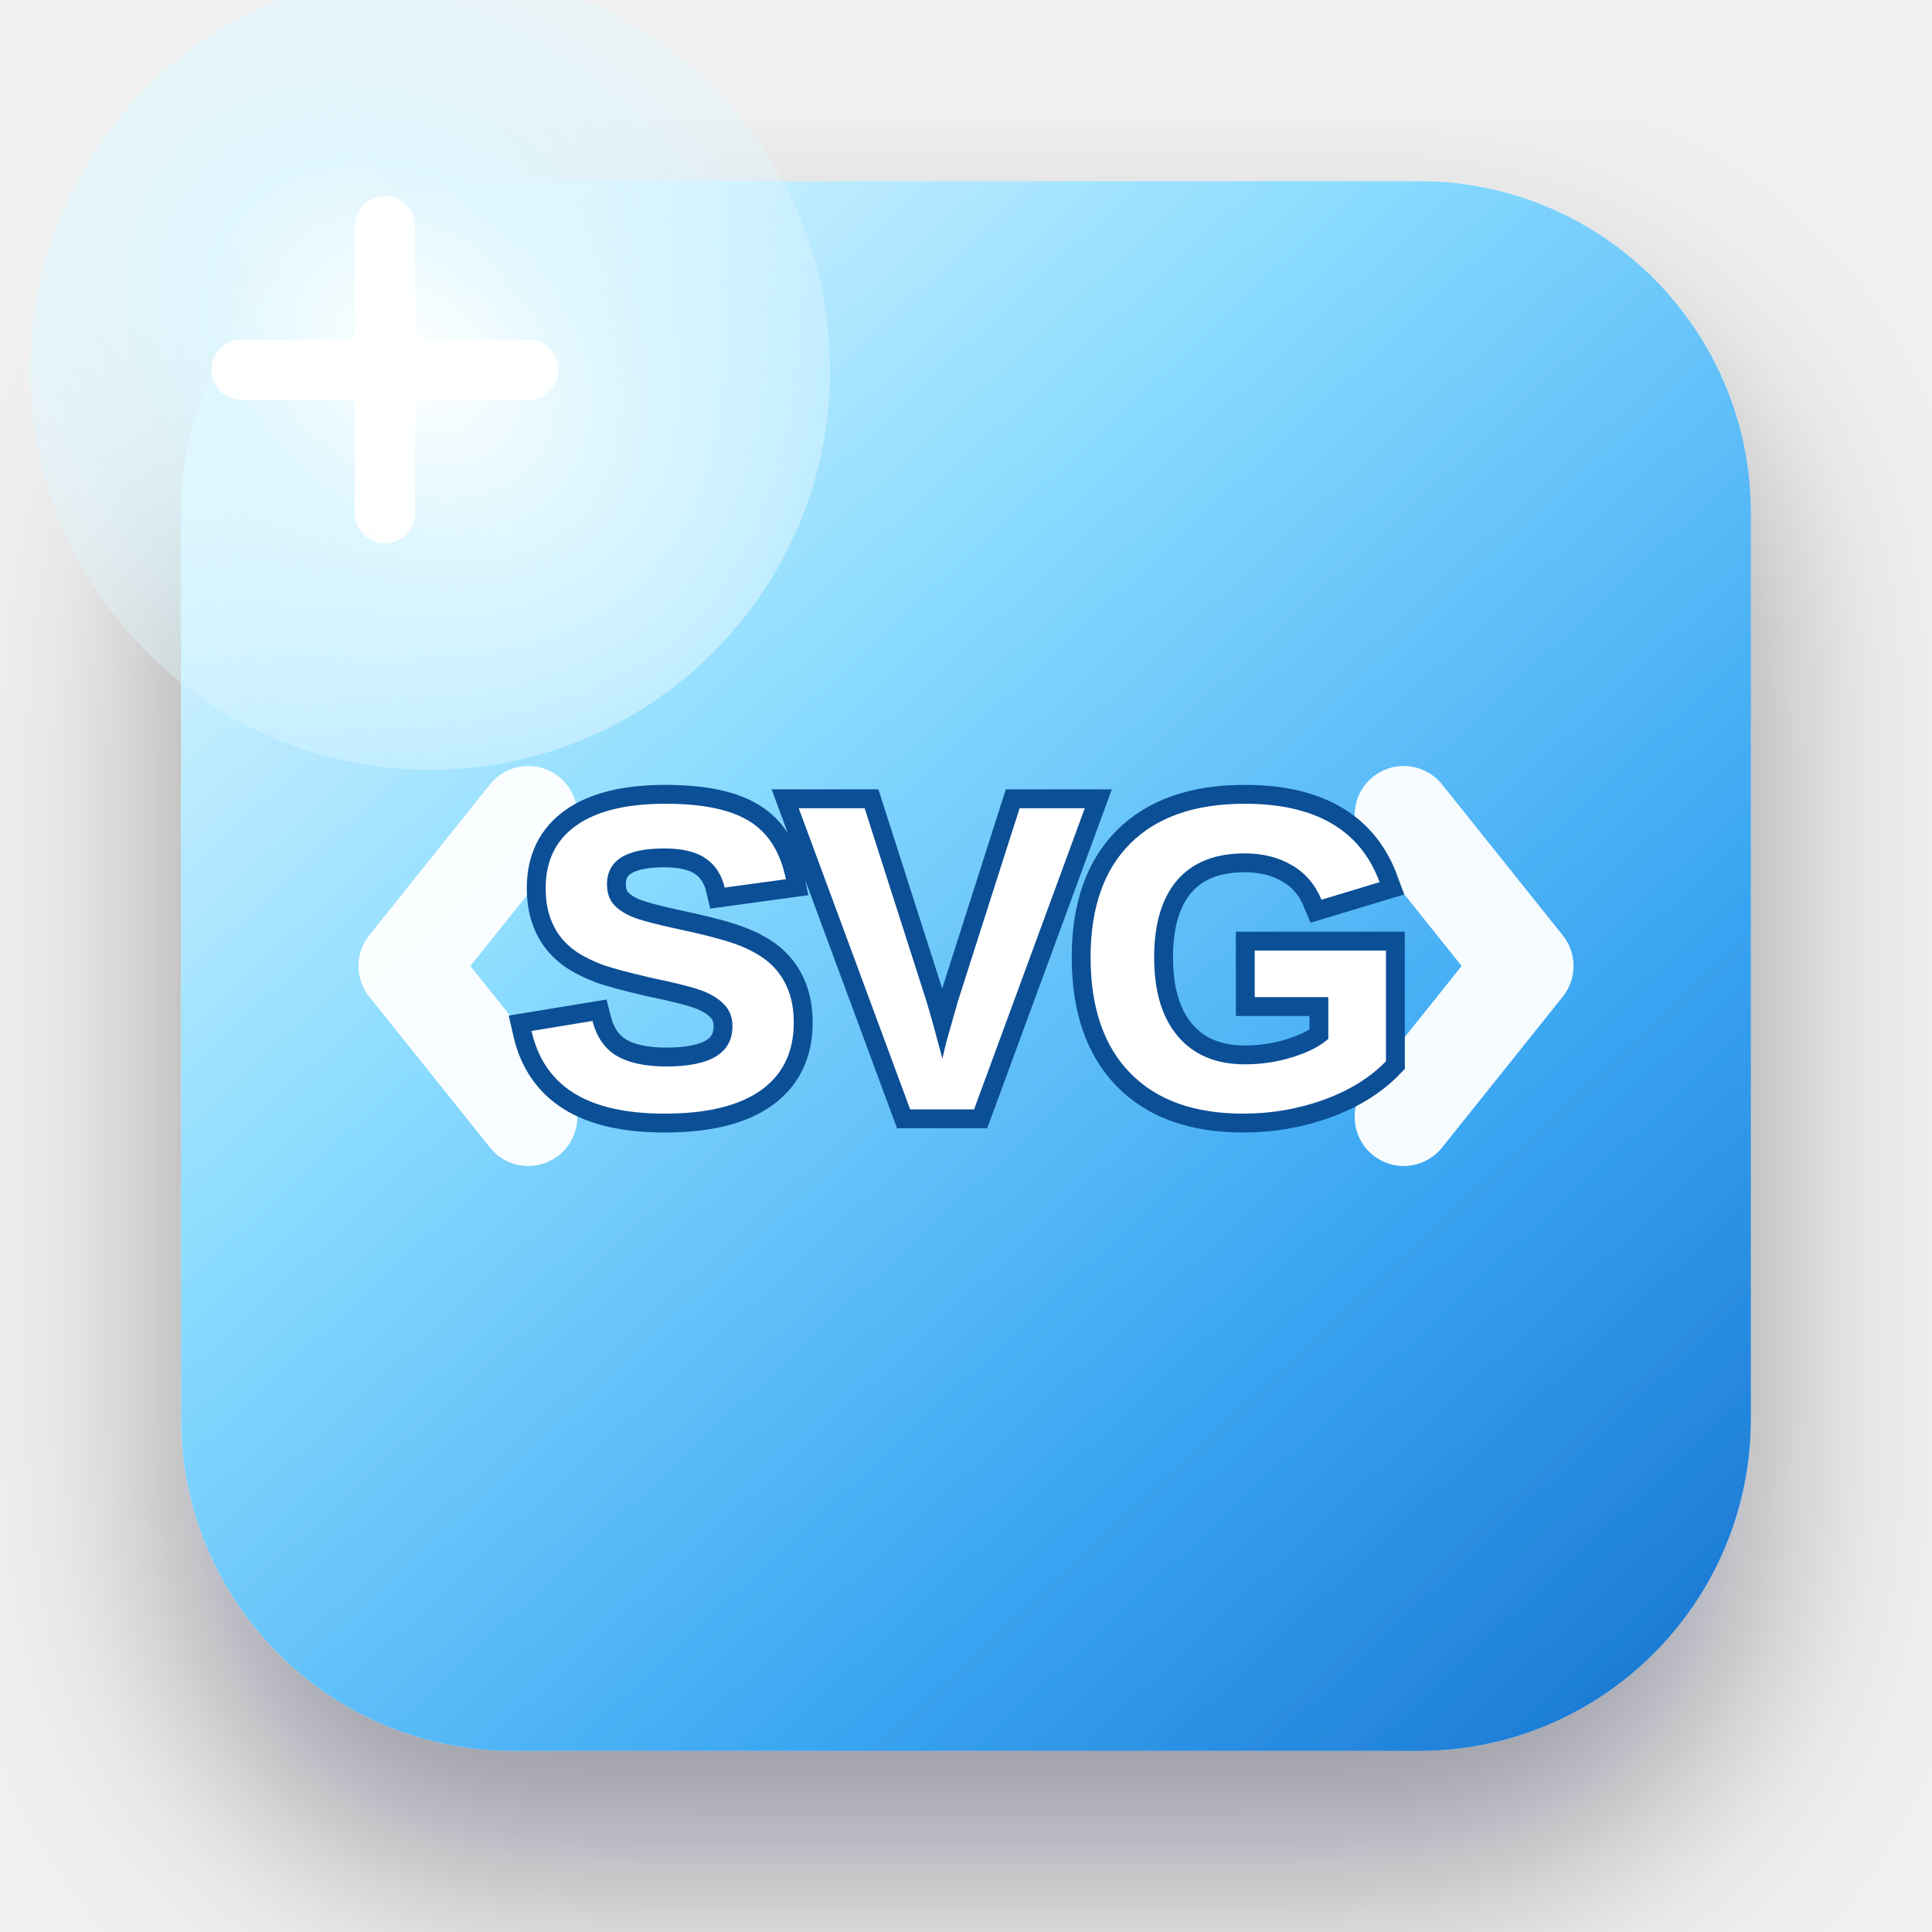
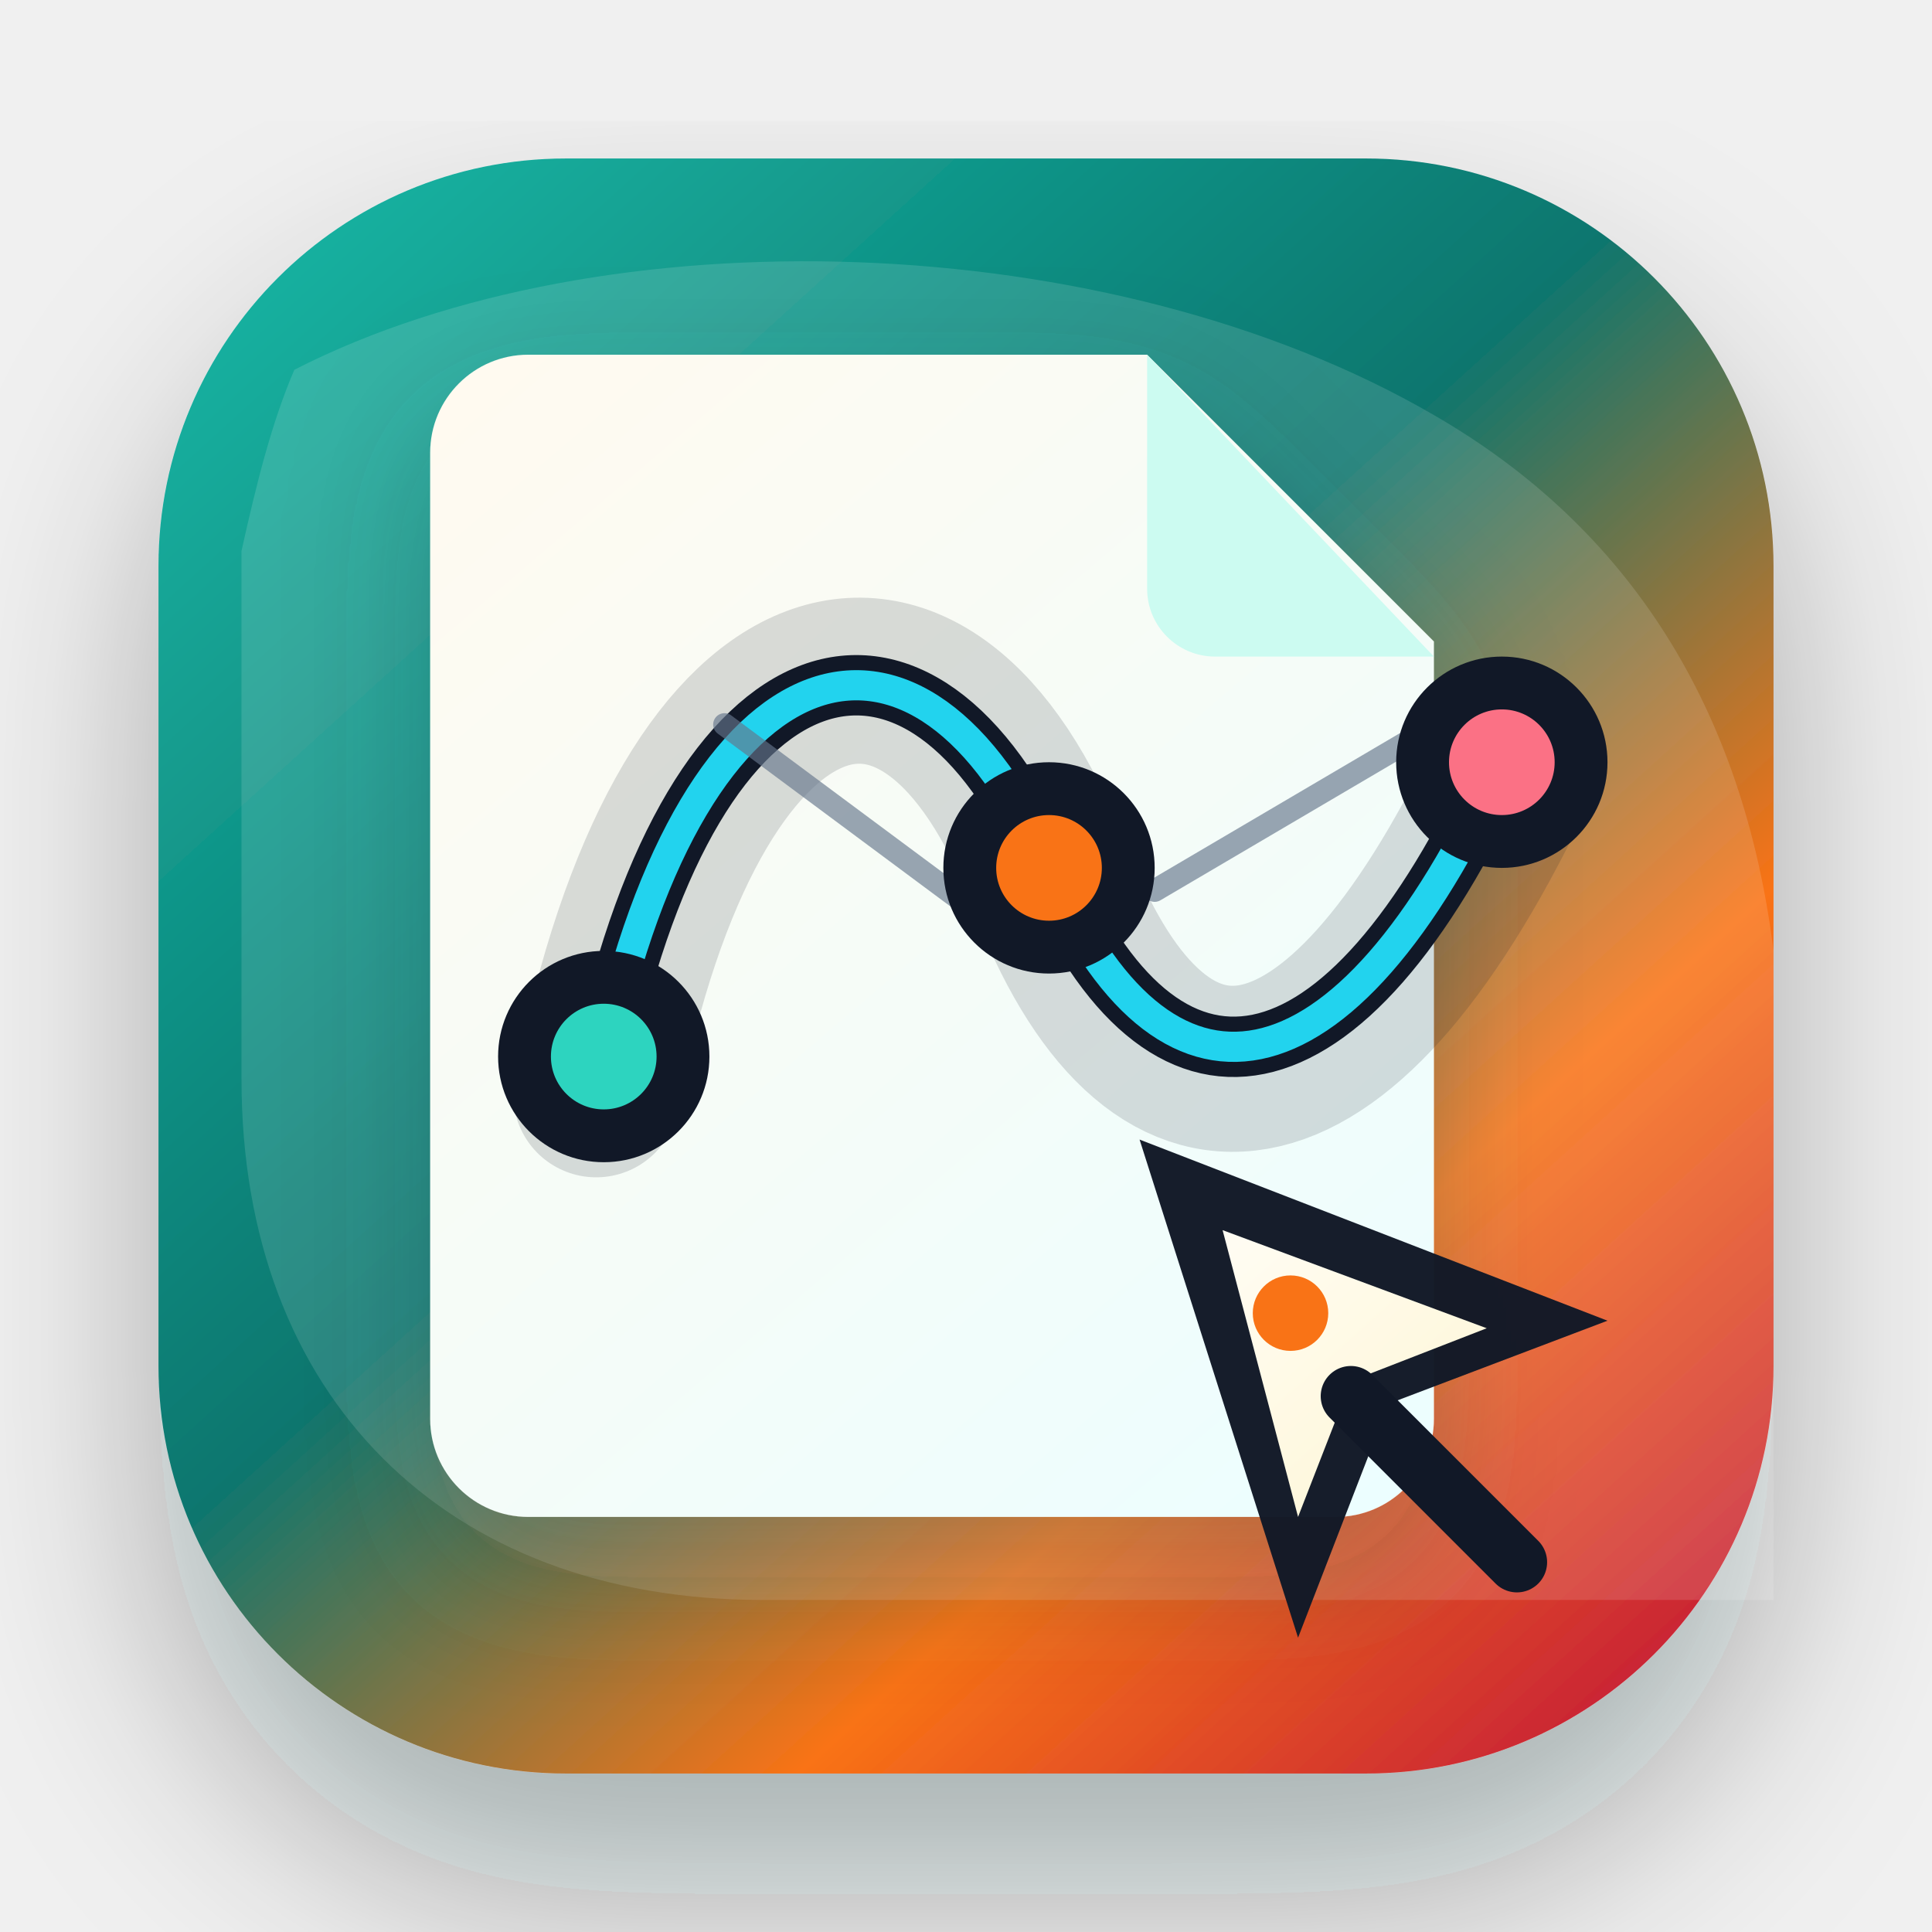
<svg xmlns="http://www.w3.org/2000/svg" width="256" height="256" viewBox="0 0 256 256">
  <defs>
-     <linearGradient id="plate" x1="34" y1="28" x2="222" y2="230" gradientUnits="userSpaceOnUse">
-       <stop stop-color="#effbff" />
-       <stop offset="0.35" stop-color="#8bdcff" />
-       <stop offset="0.72" stop-color="#3aa6f2" />
-       <stop offset="1" stop-color="#1976d2" />
+     <linearGradient id="shell" x1="30" y1="20" x2="226" y2="236" gradientUnits="userSpaceOnUse">
+       <stop stop-color="#14b8a6" />
+       <stop offset="0.45" stop-color="#0f766e" />
+       <stop offset="0.72" stop-color="#f97316" />
+       <stop offset="1" stop-color="#be123c" />
    </linearGradient>
-     <radialGradient id="shine" cx="0" cy="0" r="1" gradientTransform="translate(55 48) rotate(42) scale(96 72)" gradientUnits="userSpaceOnUse">
+     <linearGradient id="paper" x1="64" y1="48" x2="190" y2="196" gradientUnits="userSpaceOnUse">
+       <stop stop-color="#fffaf0" />
+       <stop offset="1" stop-color="#ecfeff" />
+     </linearGradient>
+     <linearGradient id="nib" x1="152" y1="148" x2="210" y2="213" gradientUnits="userSpaceOnUse">
      <stop stop-color="#ffffff" />
-       <stop offset="0.32" stop-color="#dff7ff" stop-opacity="0.92" />
-       <stop offset="1" stop-color="#dff7ff" stop-opacity="0" />
-     </radialGradient>
-     <filter id="shadow" x="-20%" y="-20%" width="140%" height="140%">
-       <feDropShadow dx="0" dy="16" stdDeviation="14" flood-color="#061016" flood-opacity="0.36" />
+       <stop offset="1" stop-color="#fef3c7" />
+     </linearGradient>
+     <filter id="drop" x="-22%" y="-20%" width="144%" height="146%">
+       <feDropShadow dx="0" dy="16" stdDeviation="14" flood-color="#111827" flood-opacity="0.30" />
+     </filter>
+     <filter id="paperShadow" x="-25%" y="-25%" width="150%" height="150%">
+       <feDropShadow dx="0" dy="8" stdDeviation="9" flood-color="#134e4a" flood-opacity="0.28" />
    </filter>
  </defs>
-   <rect x="24" y="24" width="208" height="208" rx="44" fill="url(#plate)" filter="url(#shadow)" />
-   <path d="M70 148 54 128l16-20M186 108l16 20-16 20" fill="none" stroke="#ffffff" stroke-width="13" stroke-linecap="round" stroke-linejoin="round" opacity="0.95" />
-   <text x="128" y="147" text-anchor="middle" fill="#ffffff" stroke="#0b4f96" stroke-width="5" paint-order="stroke" font-family="Segoe UI, Arial, sans-serif" font-size="58" font-weight="800" letter-spacing="-2">SVG</text>
-   <circle cx="57" cy="49" r="53" fill="url(#shine)" />
-   <path d="M51 30v38M32 49h38" stroke="#ffffff" stroke-width="8" stroke-linecap="round" opacity="0.95" />
+   <rect x="21" y="21" width="214" height="214" rx="54" fill="url(#shell)" filter="url(#drop)" />
+   <path d="M39 49c41-21 108-19 151 6 26 15 41 39 45 71v86H101c-42 0-69-27-69-69V73c2-9 4-17 7-24Z" fill="#ffffff" opacity="0.13" />
+   <path d="M70 47h82l38 38v103a13 13 0 0 1-13 13H70a13 13 0 0 1-13-13V60a13 13 0 0 1 13-13Z" fill="url(#paper)" filter="url(#paperShadow)" />
+   <path d="M152 47v31a9 9 0 0 0 9 9h29" fill="#ccfbf1" />
+   <path d="M79 145C91 83 123 74 139 116c14 37 38 35 61-13" fill="none" stroke="#111827" stroke-width="22" stroke-linecap="round" opacity="0.15" />
+   <path d="M80 140C92 84 122 76 139 115c15 35 39 32 60-14" fill="none" stroke="#111827" stroke-width="8" stroke-linecap="round" />
+   <path d="M80 140C92 84 122 76 139 115c15 35 39 32 60-14" fill="none" stroke="#22d3ee" stroke-width="4" stroke-linecap="round" />
+   <path d="M96 96l35 26M153 118l34-20" stroke="#64748b" stroke-width="3" stroke-linecap="round" opacity="0.65" />
+   <circle cx="80" cy="140" r="14" fill="#111827" />
+   <circle cx="80" cy="140" r="7" fill="#2dd4bf" />
+   <circle cx="139" cy="115" r="14" fill="#111827" />
+   <circle cx="139" cy="115" r="7" fill="#f97316" />
+   <circle cx="199" cy="101" r="14" fill="#111827" />
+   <circle cx="199" cy="101" r="7" fill="#fb7185" />
+   <path d="M151 151l62 24-29 11-12 31-21-66Z" fill="#111827" opacity="0.98" />
+   <path d="M162 163l35 13-18 7-7 18-10-38Z" fill="url(#nib)" />
+   <path d="M179 185l22 22" stroke="#111827" stroke-width="8" stroke-linecap="round" />
+   <circle cx="171" cy="174" r="5" fill="#f97316" />
</svg>
